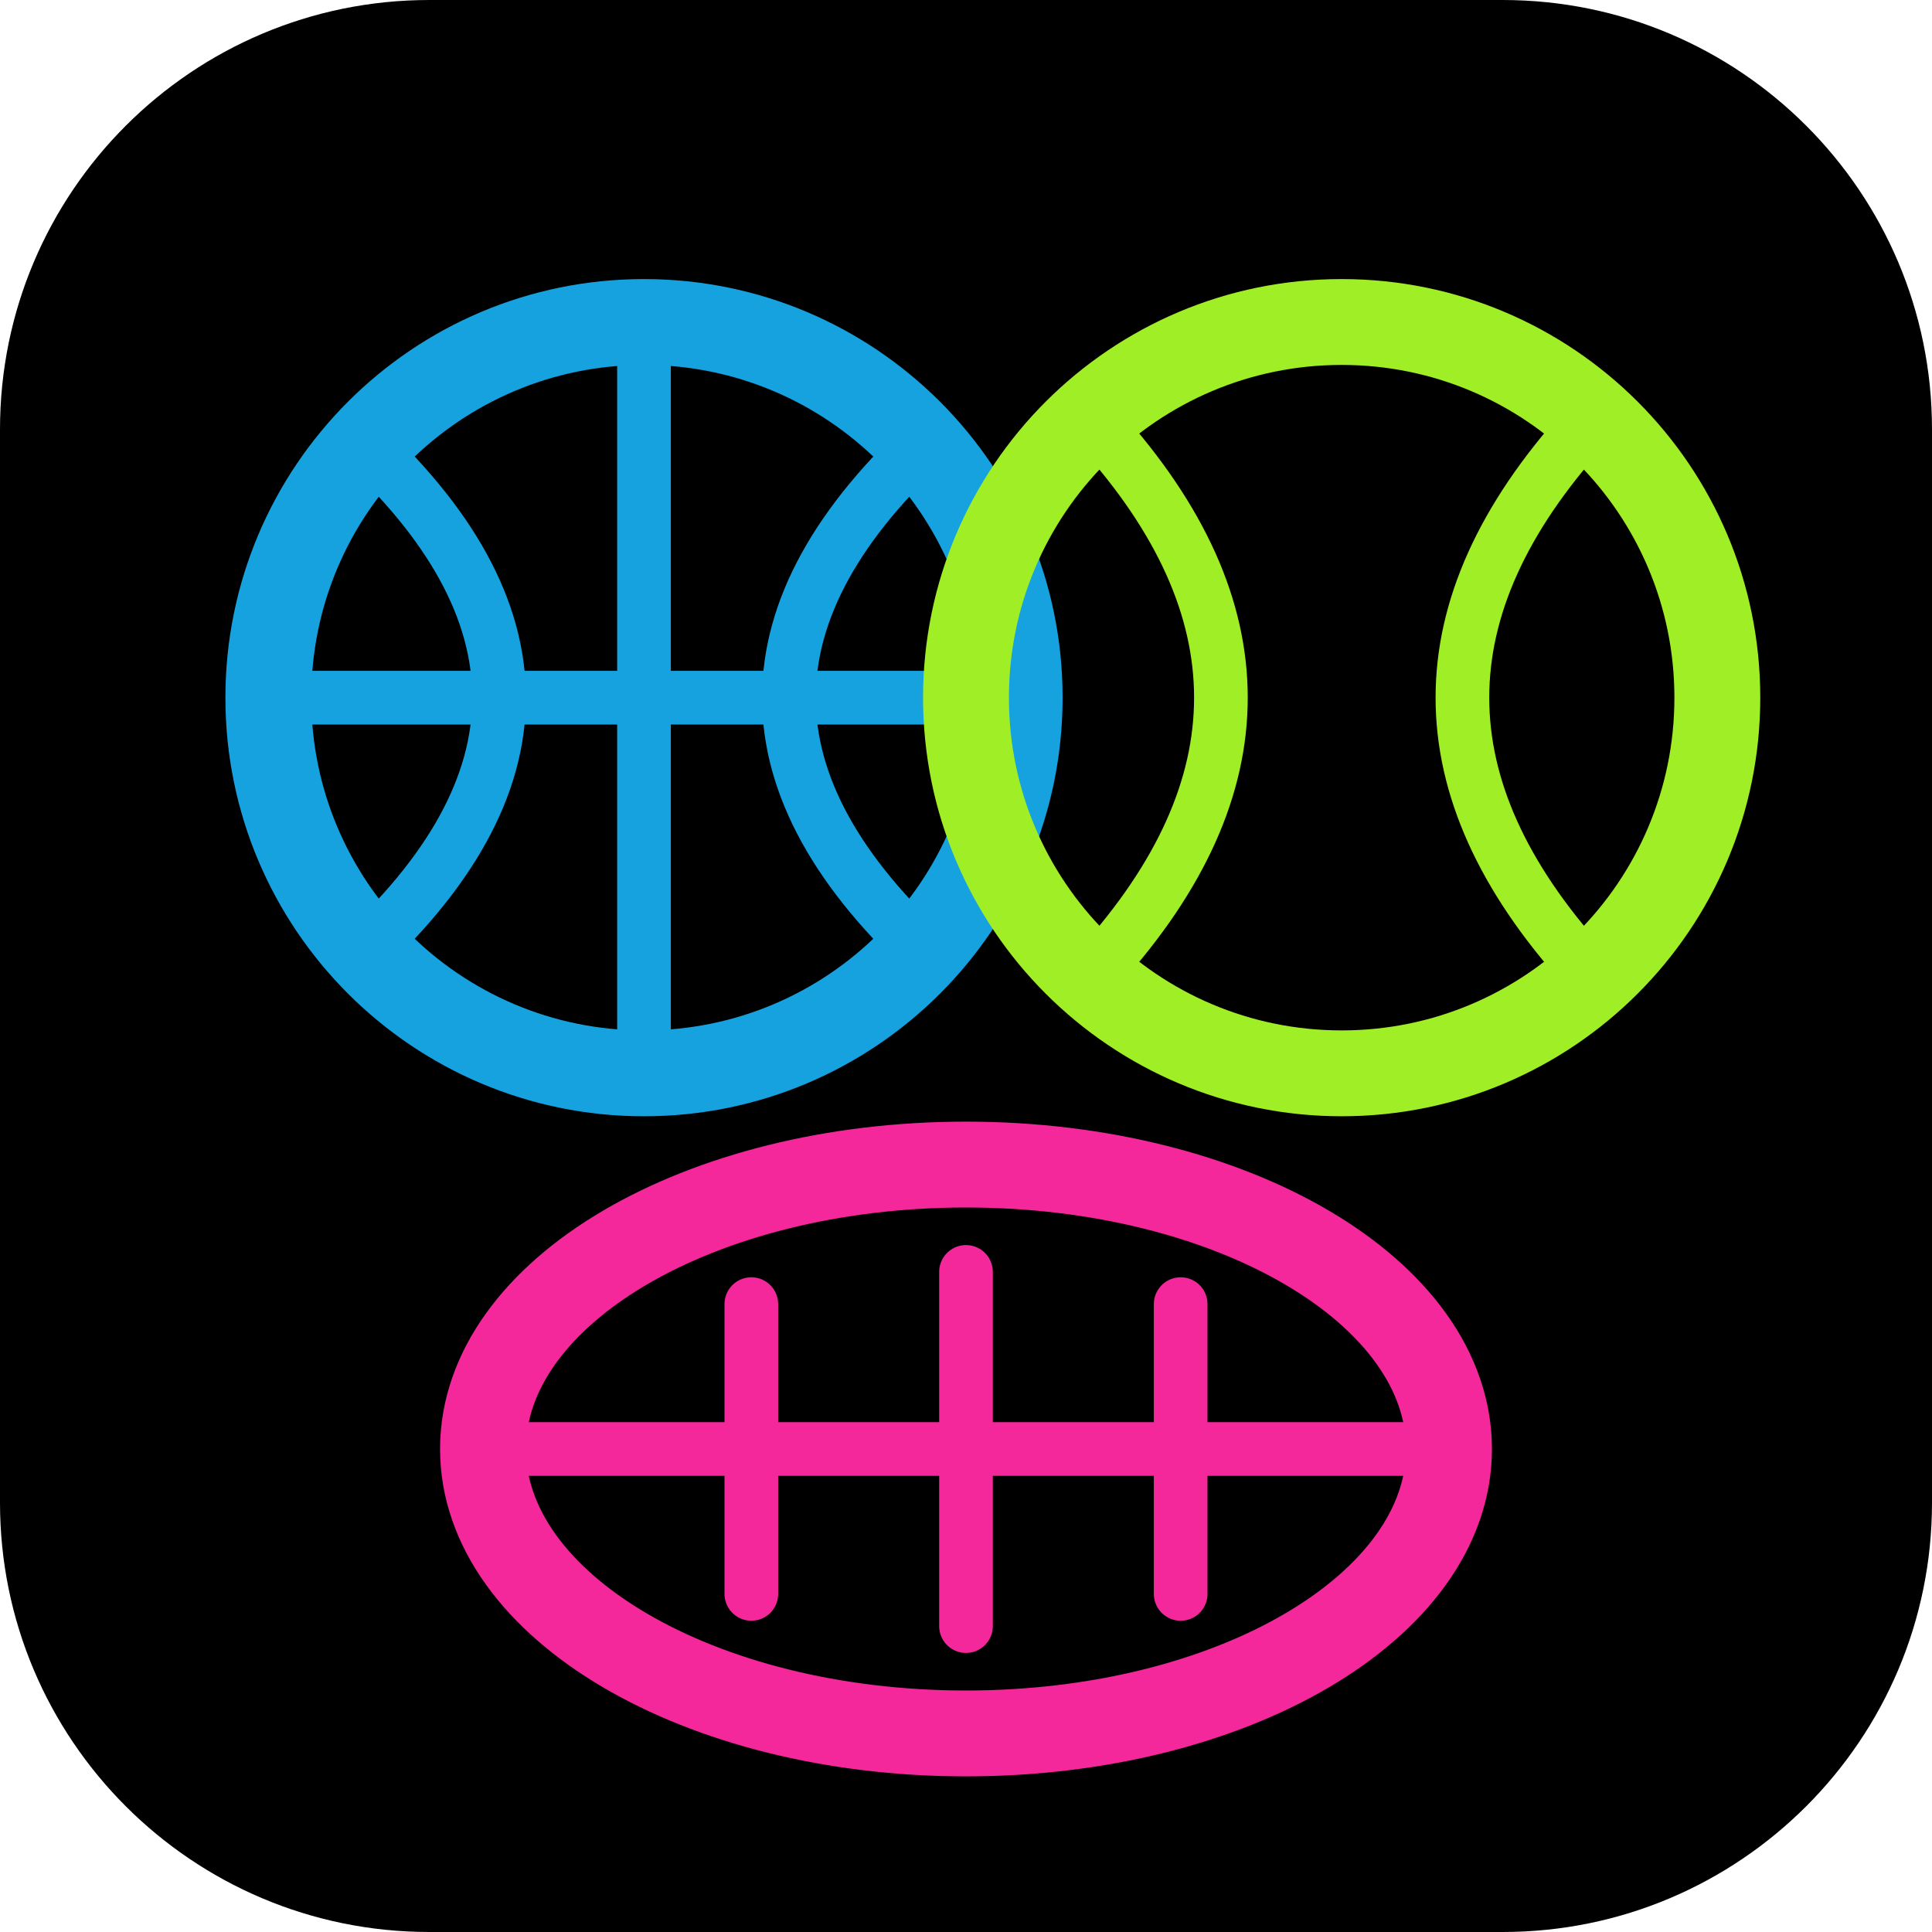
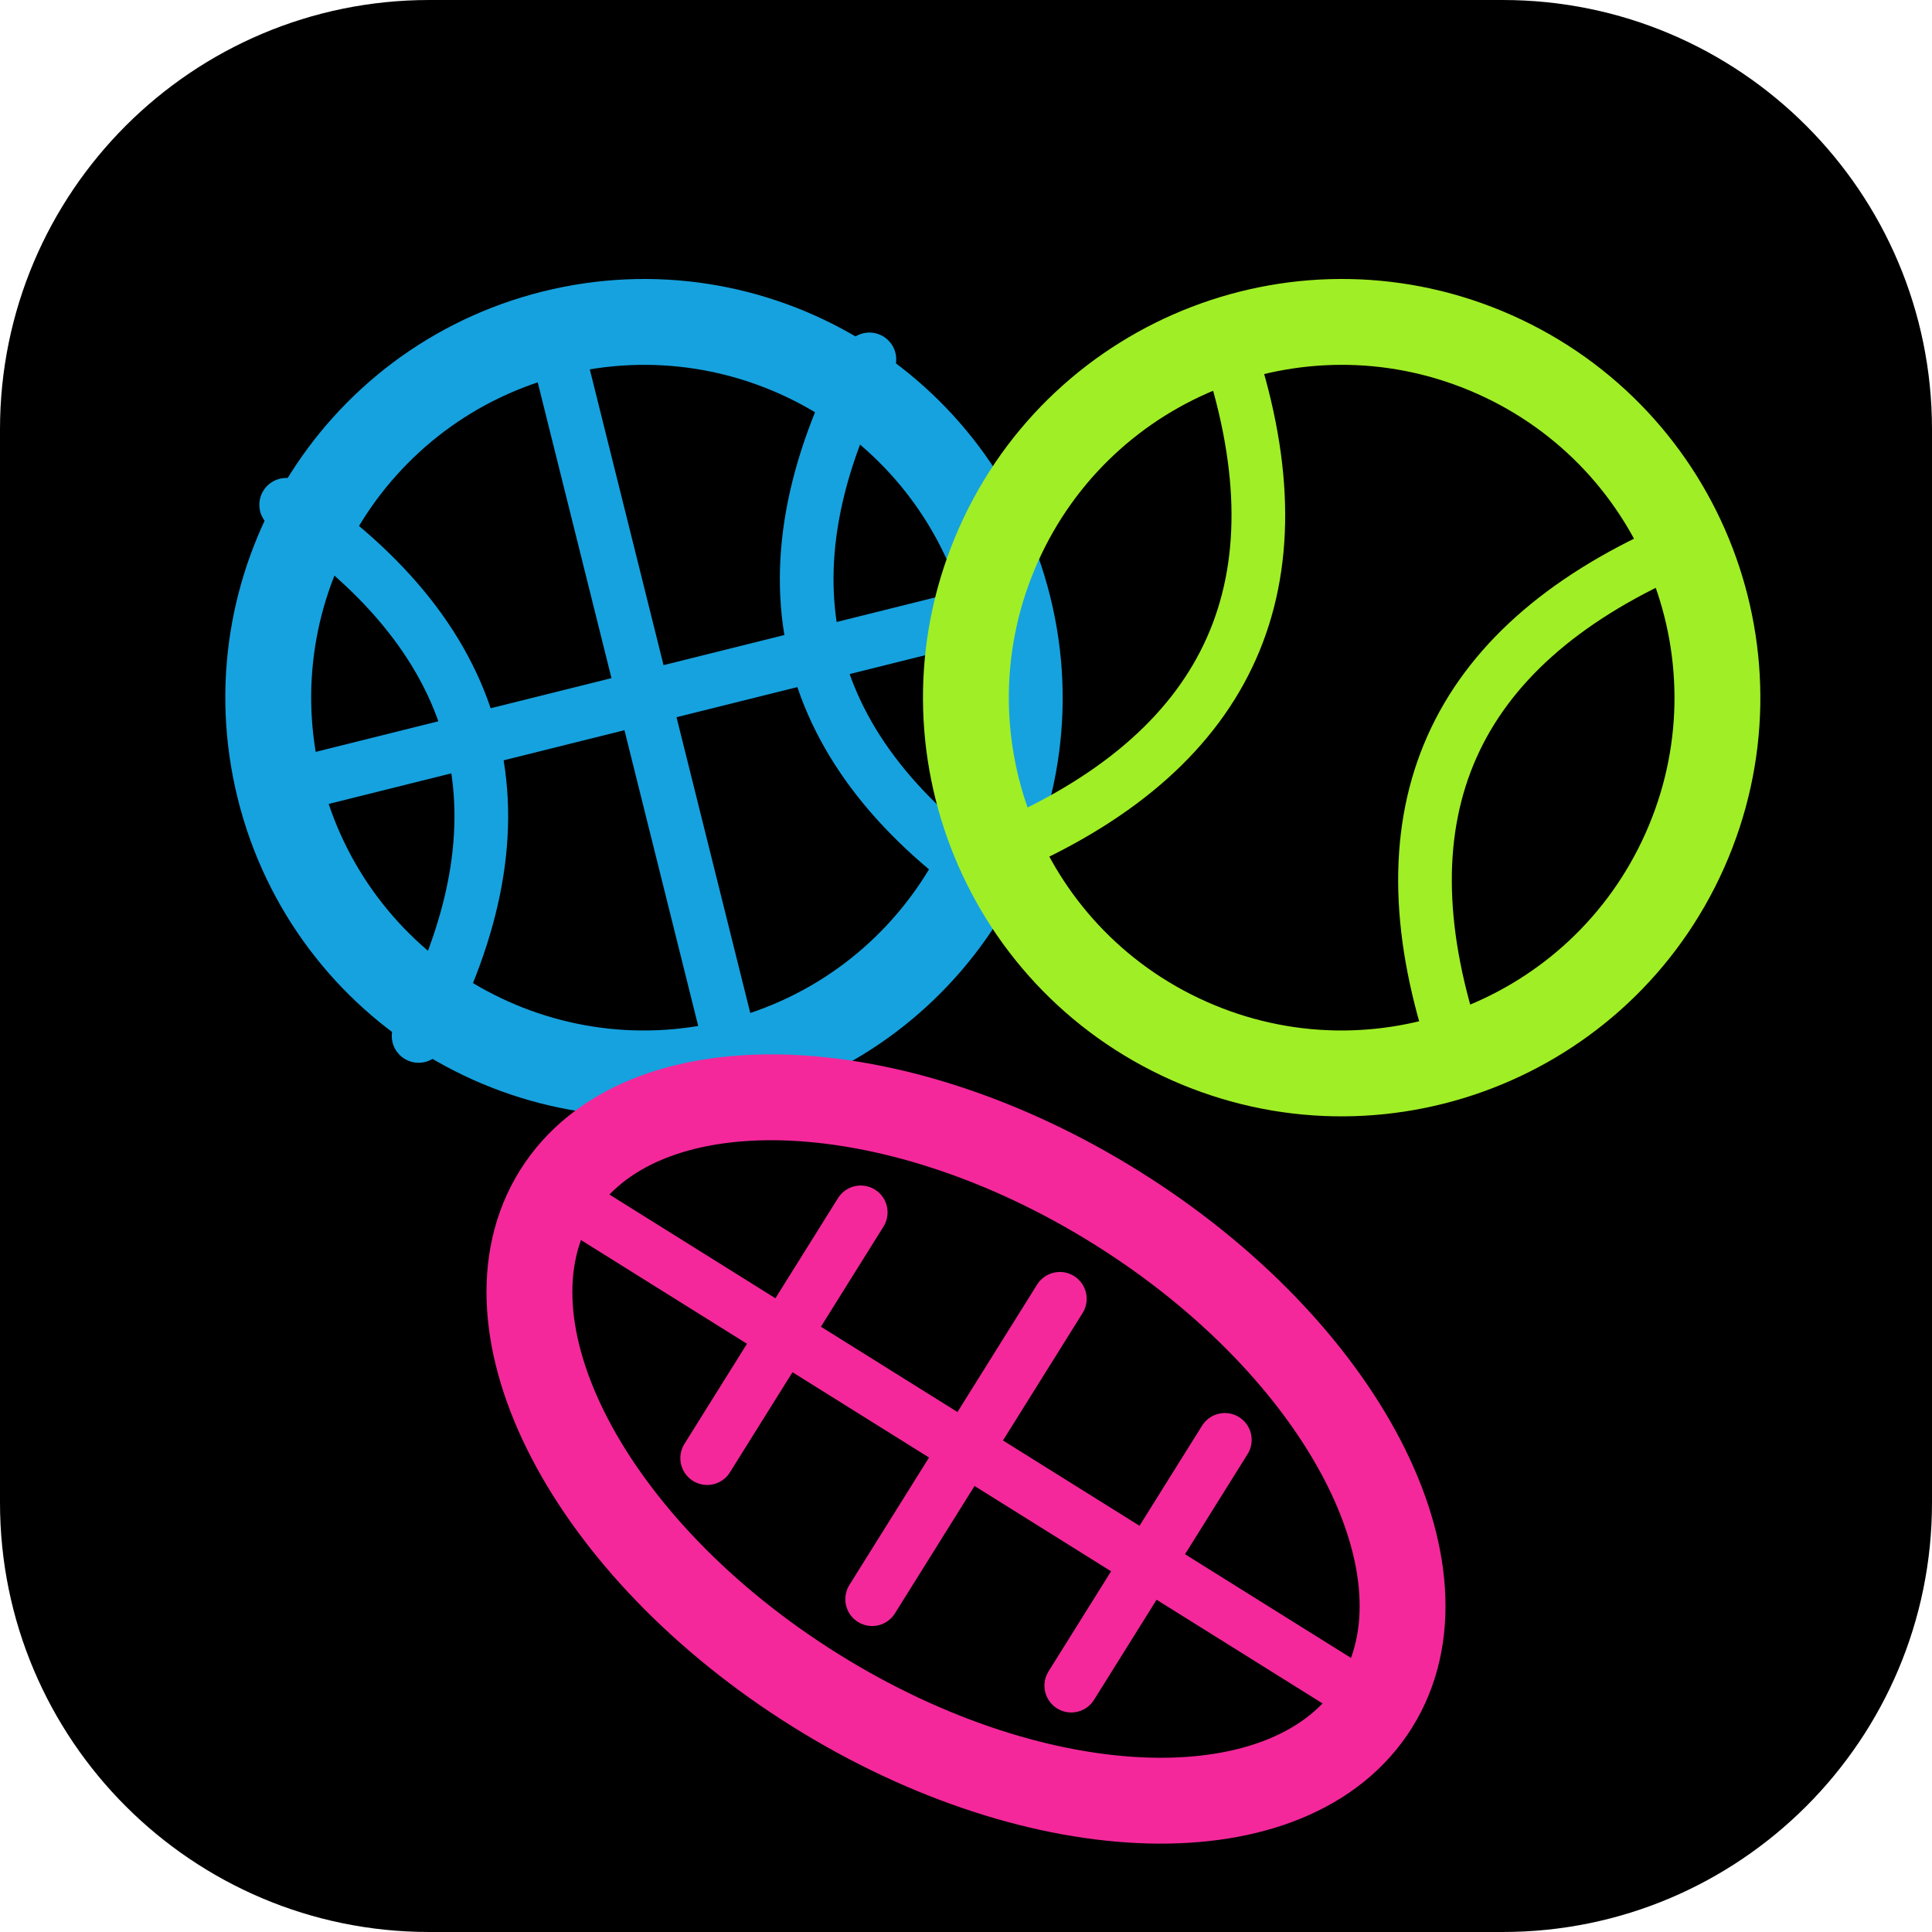
<svg xmlns="http://www.w3.org/2000/svg" viewBox="0 0 36 36">
  <rect width="36" height="36" rx="8" fill="#000" />
-   <circle cx="12" cy="13" r="7" fill="none" stroke="#16A2DF" stroke-width="1.6" />
-   <path d="M12 6V20M5 13H19M6.6 8.1Q12 13 6.6 17.9M17.4 8.1Q12 13 17.4 17.9" stroke="#16A2DF" stroke-width="1" fill="none" stroke-linecap="round" />
-   <circle cx="25" cy="13" r="7" fill="none" stroke="#A0EE26" stroke-width="1.6" />
-   <path d="M20.5 8Q25 13 20.5 18M29.5 8Q25 13 29.5 18" stroke="#A0EE26" stroke-width="1" fill="none" stroke-linecap="round" />
-   <ellipse cx="18" cy="27" rx="9" ry="5.3" fill="none" stroke="#F4289B" stroke-width="1.6" />
-   <path d="M9.5 27H26.5M14 24.3V29.7M18 23.7V30.3M22 24.3V29.7" stroke="#F4289B" stroke-width="1" fill="none" stroke-linecap="round" />
+   <g transform="rotate(-14 12 13)">
+     <circle cx="12" cy="13" r="7" fill="none" stroke="#16A2DF" stroke-width="1.6" />
+     <path d="M12 6V20M5 13H19" stroke="#16A2DF" stroke-width="1" fill="none" stroke-linecap="round" />
+     <path d="M6.4 7.9Q11 13 6.4 18.1M17.6 7.9Q13 13 17.6 18.1" stroke="#16A2DF" stroke-width="1" fill="none" stroke-linecap="round" />
+   </g>
+   <g transform="rotate(24 25 13)">
+     <circle cx="25" cy="13" r="7" fill="none" stroke="#A0EE26" stroke-width="1.6" />
+     <path d="M20.5 8Q25 13 20.5 18M29.5 8Q25 13 29.5 18" stroke="#A0EE26" stroke-width="1" fill="none" stroke-linecap="round" />
+   </g>
+   <g transform="rotate(32 18 27)">
+     <ellipse cx="18" cy="27" rx="9" ry="5.3" fill="none" stroke="#F4289B" stroke-width="1.6" />
+     <path d="M9.5 27H26.5M14 24.3V29.7M18 23.7V30.3M22 24.3V29.7" stroke="#F4289B" stroke-width="1" fill="none" stroke-linecap="round" />
+   </g>
</svg>
